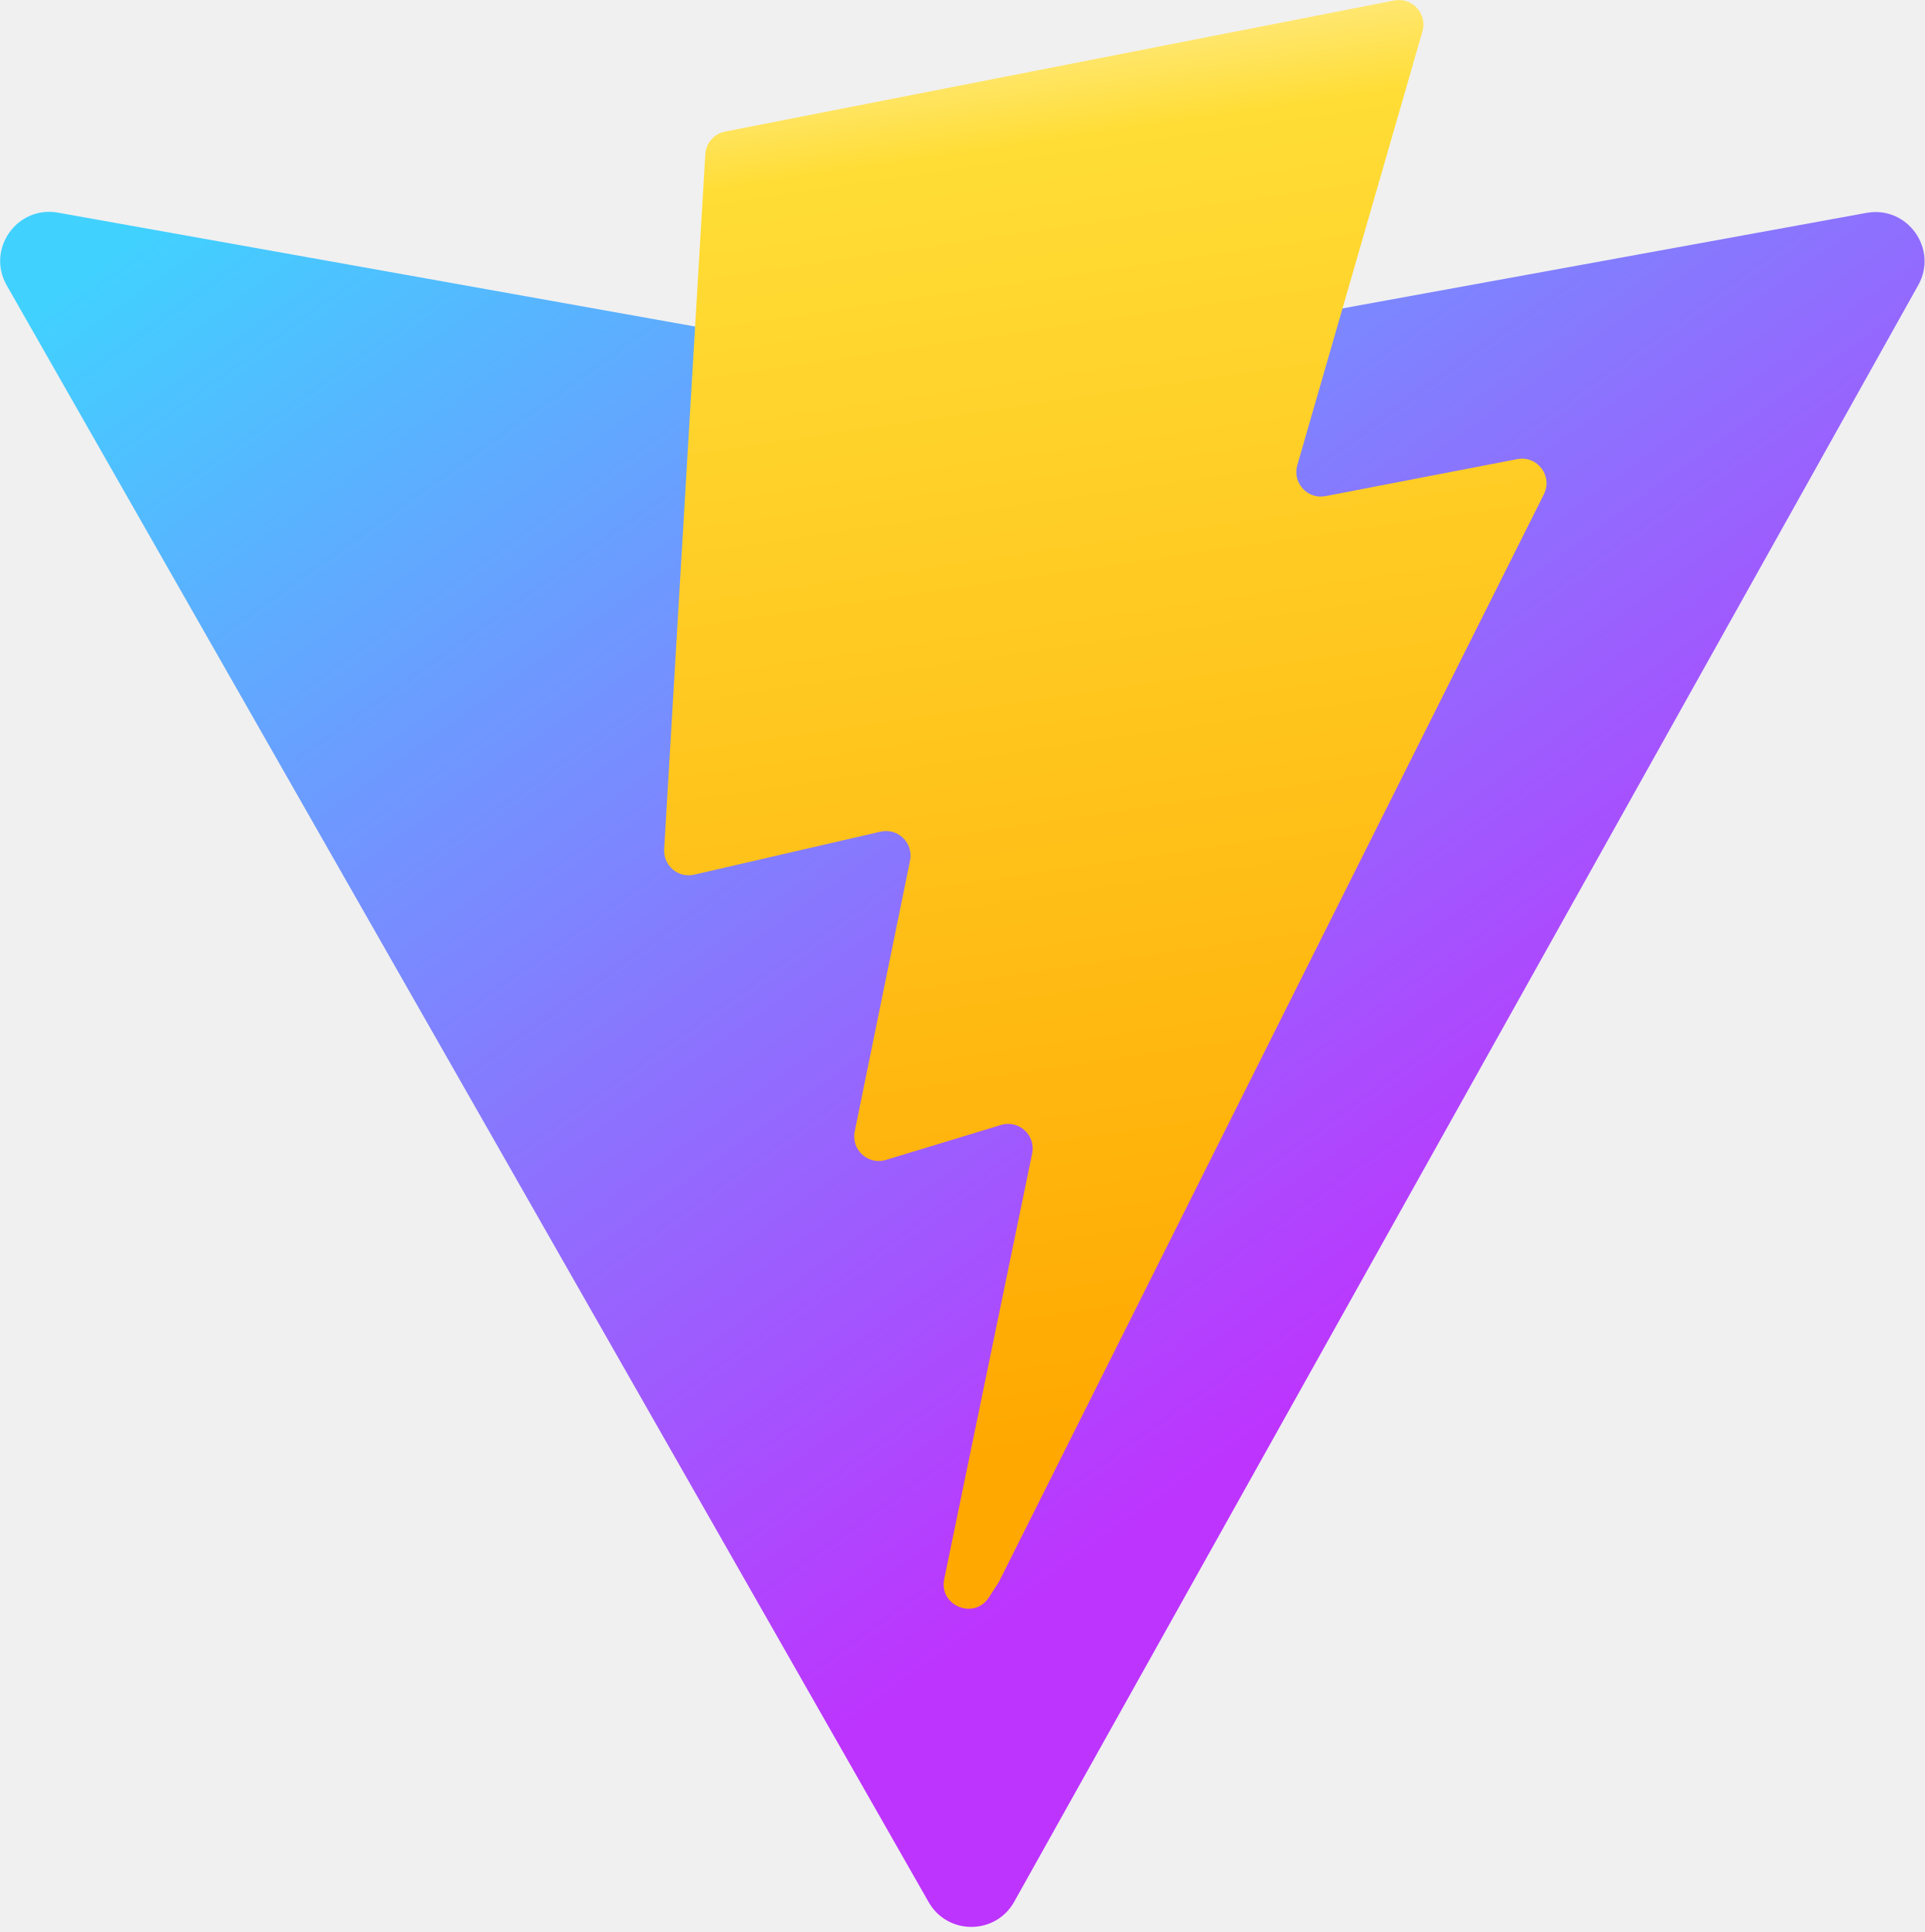
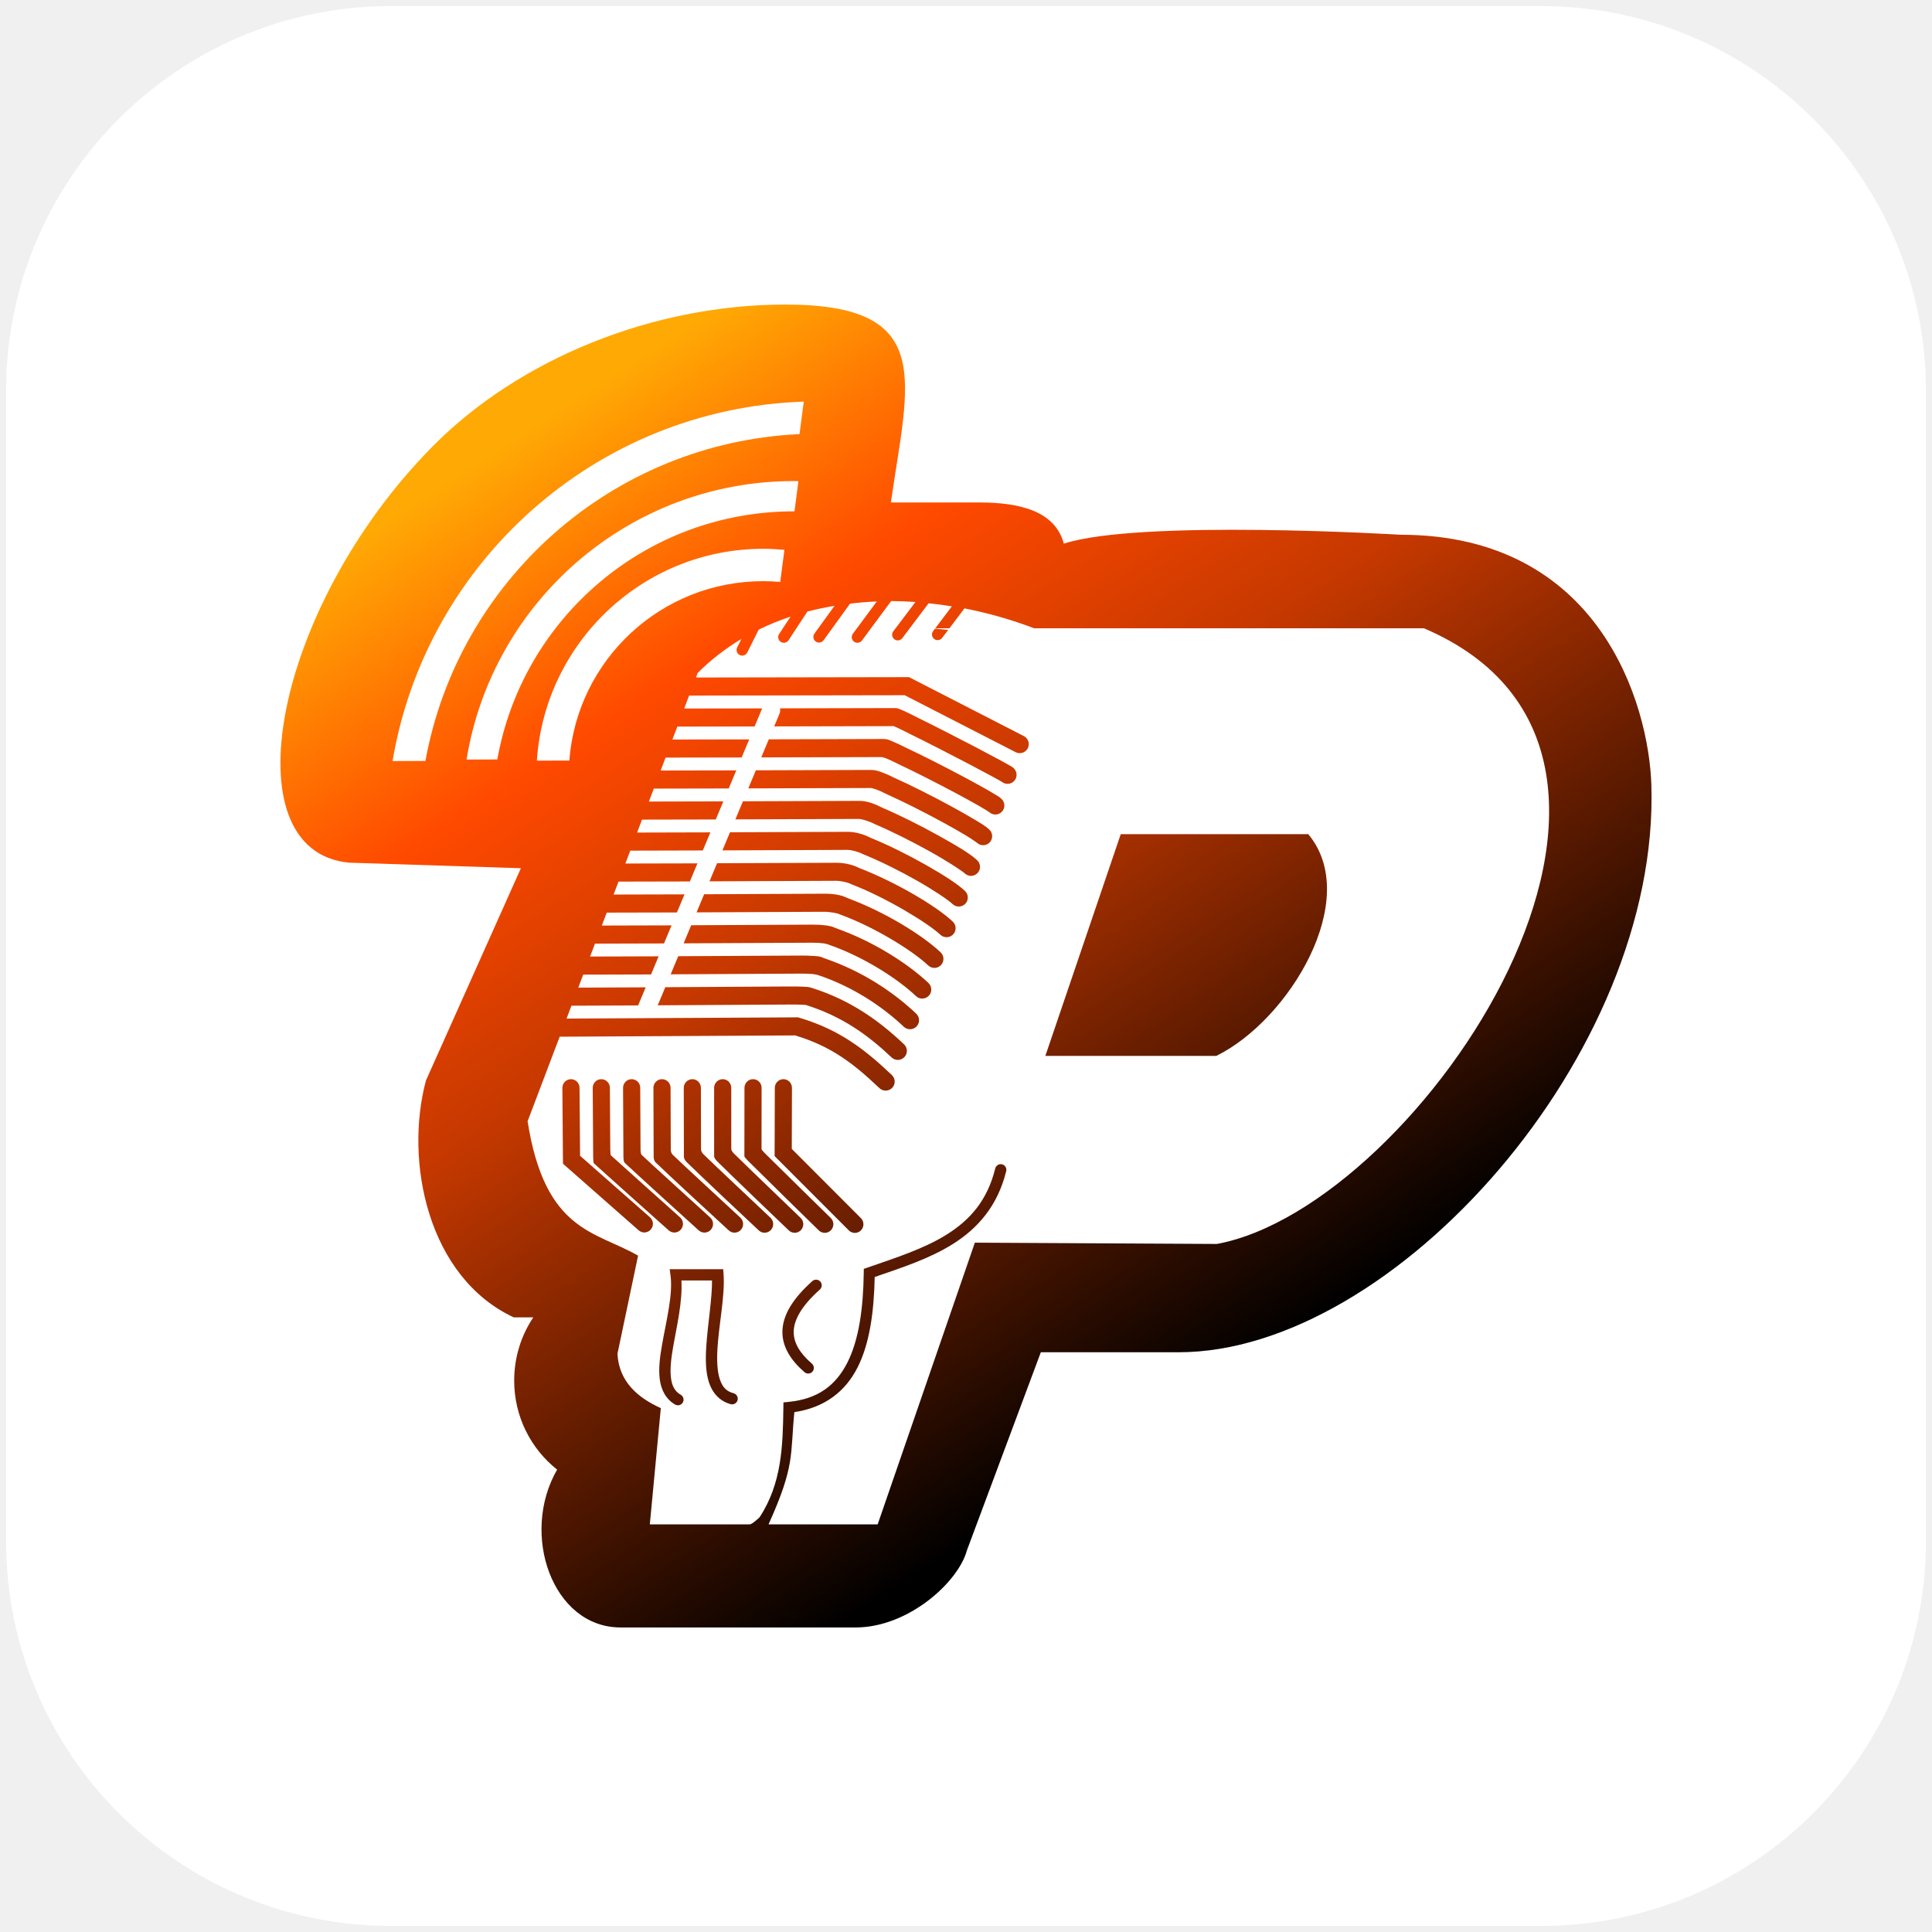
- <svg xmlns="http://www.w3.org/2000/svg" aria-hidden="true" role="img" class="iconify iconify--logos" width="31.88" height="32" preserveAspectRatio="xMidYMid meet" viewBox="0 0 256 257">
-   <defs>
-     <linearGradient id="IconifyId1813088fe1fbc01fb466" x1="-.828%" x2="57.636%" y1="7.652%" y2="78.411%">
-       <stop offset="0%" stop-color="#41D1FF" />
-       <stop offset="100%" stop-color="#BD34FE" />
+ <svg xmlns="http://www.w3.org/2000/svg" xmlns:xlink="http://www.w3.org/1999/xlink" version="1.1" id="svg2" width="467.867" height="467.867" viewBox="0 0 467.867 467.867">
+   <defs id="defs6">
+     <linearGradient id="linearGradient24539">
+       <stop style="stop-color:#ffa904;stop-opacity:1;" offset="0.128" id="stop24535" />
+       <stop style="stop-color:#ff4900;stop-opacity:1;" offset="0.343" id="stop24543" />
+       <stop style="stop-color:#c43800;stop-opacity:1;" offset="0.55" id="stop25994" />
+       <stop style="stop-color:#000000;stop-opacity:1;" offset="1" id="stop24537" />
    </linearGradient>
-     <linearGradient id="IconifyId1813088fe1fbc01fb467" x1="43.376%" x2="50.316%" y1="2.242%" y2="89.03%">
-       <stop offset="0%" stop-color="#FFEA83" />
-       <stop offset="8.333%" stop-color="#FFDD35" />
-       <stop offset="100%" stop-color="#FFA800" />
+     <linearGradient id="linearGradient3021">
+       <stop style="stop-color:#eba600;stop-opacity:1;" offset="0" id="stop3017" />
+       <stop style="stop-color:#b32410;stop-opacity:1" offset="0.516" id="stop5302" />
+       <stop style="stop-color:#000000;stop-opacity:1;" offset="1" id="stop3019" />
    </linearGradient>
+     <linearGradient xlink:href="#linearGradient3021" id="linearGradient18526-6" gradientUnits="userSpaceOnUse" x1="70.809" y1="353.826" x2="507.91" y2="353.826" />
+     <linearGradient xlink:href="#linearGradient24539" id="linearGradient24541" x1="515.957" y1="21.097" x2="613.087" y2="171.51" gradientUnits="userSpaceOnUse" gradientTransform="translate(14.49642,-47.38754)" />
  </defs>
-   <path fill="url(#IconifyId1813088fe1fbc01fb466)" d="M255.153 37.938L134.897 252.976c-2.483 4.44-8.862 4.466-11.382.048L.875 37.958c-2.746-4.814 1.371-10.646 6.827-9.67l120.385 21.517a6.537 6.537 0 0 0 2.322-.004l117.867-21.483c5.438-.991 9.574 4.796 6.877 9.62Z" />
-   <path fill="url(#IconifyId1813088fe1fbc01fb467)" d="M185.432.063L96.44 17.501a3.268 3.268 0 0 0-2.634 3.014l-5.474 92.456a3.268 3.268 0 0 0 3.997 3.378l24.777-5.718c2.318-.535 4.413 1.507 3.936 3.838l-7.361 36.047c-.495 2.426 1.782 4.5 4.151 3.78l15.304-4.649c2.372-.72 4.652 1.36 4.15 3.788l-11.698 56.621c-.732 3.542 3.979 5.473 5.943 2.437l1.313-2.028l72.516-144.72c1.215-2.423-.88-5.186-3.54-4.672l-25.505 4.922c-2.396.462-4.435-1.77-3.759-4.114l16.646-57.705c.677-2.35-1.37-4.583-3.769-4.113Z" />
+   <g id="g8" transform="translate(-125.3997,23.93359)">
+     <g id="g34698" transform="translate(123.9693,-0.773833)" style="fill:#ff0000" />
+     <g id="g34801" transform="translate(-5.027044,7.455547)">
+       <rect style="fill:#ffffff;stroke:none;stroke-width:2.939;stroke-linecap:round" id="rect4054" width="464.928" height="464.928" x="131.896" y="-29.919" ry="93.207" />
+       <g id="g34783" transform="matrix(1.82301,0,0,1.82301,-321.853,-3.164632)">
+         <g id="g27598" transform="translate(-228.7905,51.26256)" style="stroke:#ffcc00">
+           <path id="path12639" style="fill:url(#linearGradient24541);fill-opacity:1;stroke:none;stroke-width:1.532;stroke-dasharray:none" d="m 581.218,-26.29 c -17.498,0 -35.324,7.135 -46.941,18.922 C 513.194,14.022 507.253,46.322 523.239,47.85 l 22.842,0.74 -12.613,28.201 c -2.892,10.793 0.265,26.131 11.654,31.459 h 2.607 c -1.604,2.399 -2.539,5.287 -2.539,8.402 0,4.804 2.227,9.064 5.703,11.826 -4.946,8.567 -0.625,20.967 8.426,20.967 h 31.229 c 7.01,0 13.654,-6.026 14.789,-10.262 l 9.811,-26.295 h 18.316 c 28.531,0 63.941,-39.555 62.787,-75.381 -0.343,-10.641 -6.816,-33.217 -33.336,-33.217 0,0 -34.587,-2.092 -44.713,1.18 C 617.015,1.041 612.157,6.2025e-4 606.923,6.2025e-4 H 595.229 C 597.546,-16.176 601.301,-26.29 581.218,-26.29 Z m 2.436,12.896 -0.562,4.314 C 558.159,-7.925 537.763,10.389 533.397,34.339 l -4.365,0.012 c 4.464,-26.485 27.098,-46.826 54.621,-47.744 z m -1.299,10.551 c 0.198,0 0.394,0.013 0.592,0.016 l -0.523,4.01 c -0.023,-10e-5 -0.045,-0.002 -0.068,-0.002 -19.72,0 -36.067,14.21 -39.406,32.961 l -4.086,0.01 c 3.391,-20.957 21.587,-36.994 43.492,-36.994 z m -4.08,9 c 0.949,0 1.886,0.051 2.812,0.137 l -0.557,4.266 c -0.744,-0.064 -1.495,-0.104 -2.256,-0.104 -13.621,0 -24.734,10.479 -25.76,23.832 l -4.312,0.012 C 549.238,18.607 562.324,6.157 578.274,6.157 Z" />
+         </g>
+         <g id="path30380" transform="translate(0.5303301)">
+           <path style="color:#000000;fill:#ff0000;stroke-width:2.4;stroke-linecap:round;-inkscape-stroke:none" d="M 334.296,118.436 350.507,78.424" id="path30384" />
+         </g>
+         <path id="path34731" style="font-style:normal;font-variant:normal;font-weight:bold;font-stretch:normal;font-size:169.235px;font-family:'Modi Thorson Condensed Italic';-inkscape-font-specification:'Modi Thorson Condensed Italic,  Bold';fill:#ffffff;fill-opacity:1;stroke:none;stroke-width:0.924;stroke-dasharray:none" d="m 366.623,64.363 c -0.05,-3.38e-4 -0.1,0.004 -0.15,0.004 l -3.879,5.234 c -0.247,0.332 -0.717,0.401 -1.049,0.154 -0.333,-0.247 -0.403,-0.716 -0.156,-1.049 l 3.18,-4.289 c -1.193,0.043 -2.376,0.149 -3.553,0.287 l -3.518,4.863 c -0.243,0.335 -0.711,0.411 -1.047,0.168 -0.335,-0.243 -0.411,-0.711 -0.168,-1.047 l 2.668,-3.691 c -1.216,0.204 -2.421,0.446 -3.605,0.76 l -2.498,3.809 c -0.228,0.346 -0.693,0.443 -1.039,0.215 -0.346,-0.228 -0.443,-0.693 -0.215,-1.039 l 1.52,-2.314 c -1.45,0.486 -2.867,1.053 -4.236,1.729 l -1.516,3.039 c -0.185,0.37 -0.635,0.521 -1.006,0.336 -0.37,-0.185 -0.521,-0.635 -0.336,-1.006 l 0.566,-1.135 c -2.081,1.249 -4.036,2.743 -5.812,4.52 l -0.23,0.605 28.305,-0.049 2.699,1.387 12.557,6.447 c 0.591,0.303 0.823,1.027 0.52,1.617 -0.303,0.589 -1.026,0.82 -1.615,0.518 l -12.557,-6.447 -2.182,-1.119 -28.637,0.047 -0.652,1.719 c 3.798,-0.005 7.253,-0.008 10.357,-0.016 l -1.004,2.402 c -2.801,0.006 -6.636,0.011 -10.264,0.016 l -0.652,1.717 c 3.793,-0.006 7.234,-0.01 10.201,-0.018 l -1.004,2.402 c -2.691,0.007 -6.488,0.012 -10.107,0.018 l -0.652,1.717 c 3.786,-0.006 7.209,-0.011 10.045,-0.02 l -1.004,2.402 c -2.565,0.007 -6.336,0.013 -9.953,0.02 l -0.652,1.719 c 3.777,-0.008 7.181,-0.014 9.889,-0.023 L 343.178,93.375 c -2.44,0.008 -6.184,0.014 -9.797,0.02 l -0.652,1.719 c 3.576,-0.008 7.037,-0.016 9.732,-0.025 l -1.004,2.402 c -2.425,0.009 -6.265,0.017 -9.639,0.025 l -0.65,1.713 c 4.058,-0.009 7.334,-0.015 9.574,-0.023 l -1.004,2.404 c -1.989,0.008 -5.508,0.013 -9.482,0.021 l -0.65,1.717 c 4.029,-0.01 7.29,-0.016 9.418,-0.025 l -1.006,2.404 c -1.881,0.008 -5.374,0.014 -9.324,0.023 l -0.652,1.717 c 3.999,-0.01 7.243,-0.016 9.262,-0.025 l -1.004,2.402 c -1.776,0.009 -5.244,0.015 -9.168,0.025 l -0.65,1.715 9.104,-0.029 -1.006,2.408 -9.01,0.025 -0.654,1.725 8.949,-0.039 -1.002,2.404 -8.859,0.037 -0.65,1.711 27.828,-0.15 2.908,-0.019 0.172,0.051 c 5.408,1.599 8.786,4.284 12.309,7.617 0.48,0.456 0.5,1.215 0.045,1.695 -0.455,0.481 -1.214,0.502 -1.695,0.047 -3.404,-3.221 -6.314,-5.531 -11.201,-7.006 l -2.523,0.014 -28.754,0.158 -4.264,11.238 c 2.32,14.706 9.001,14.57 14.678,17.846 l -2.74,13.043 c 0.211,3.793 2.816,5.877 5.762,7.213 l -1.463,15.438 h 13.277 c 0.332,0 1.307,-0.941 1.307,-0.941 2.943,-4.491 3.09,-9.441 3.158,-14.588 l 0.01,-0.672 0.668,-0.065 c 3.957,-0.384 6.301,-2.232 7.82,-5.217 1.52,-2.985 2.114,-7.157 2.178,-11.93 l 0.008,-0.525 0.496,-0.172 c 3.741,-1.303 7.501,-2.491 10.541,-4.402 3.04,-1.911 5.371,-4.488 6.422,-8.764 0.098,-0.402 0.504,-0.649 0.906,-0.551 0.403,0.098 0.65,0.505 0.551,0.908 -1.143,4.648 -3.809,7.619 -7.08,9.676 -3.136,1.972 -6.819,3.151 -10.387,4.385 -0.102,4.654 -0.664,8.844 -2.299,12.055 -1.611,3.164 -4.368,5.308 -8.375,5.893 -0.567,5.732 0.128,7.034 -3.429,14.91 4.831,0.018 14.496,0 14.496,0 l 0.185,-0.535 12.725,-36.885 32.158,0.172 c 26.988,-4.99 67.096,-64.868 27.508,-81.781 h -51.786 c -2.947,-1.125 -6.064,-2.026 -9.262,-2.645 l -1.998,2.645 h -1.879 l 2.205,-2.92 c -1.024,-0.166 -2.053,-0.3 -3.086,-0.406 l -3.5,4.635 c -0.25,0.331 -0.72,0.396 -1.051,0.146 -0.331,-0.25 -0.396,-0.72 -0.146,-1.051 l 2.945,-3.9 c -1.025,-0.07 -2.051,-0.114 -3.076,-0.121 z m 5.67,3.668 c 0.227,0.019 0.931,0.084 1.758,0.162 l -0.803,1.062 c -0.25,0.331 -0.72,0.396 -1.051,0.146 -0.331,-0.25 -0.396,-0.72 -0.146,-1.051 z m -5.32,10.547 c 0.32,-0.002 0.368,0.046 0.459,0.074 0.091,0.028 0.169,0.058 0.254,0.092 0.17,0.067 0.362,0.153 0.59,0.258 0.45,0.208 1.034,0.496 1.697,0.836 2.185,1.07 5.232,2.629 7.781,3.963 1.274,0.667 2.423,1.275 3.279,1.74 0.428,0.233 0.782,0.429 1.049,0.582 0.134,0.077 0.246,0.142 0.342,0.201 0.096,0.059 0.117,0.039 0.338,0.248 0.481,0.456 0.502,1.216 0.045,1.697 -0.456,0.481 -1.216,0.502 -1.697,0.045 0.181,0.172 0.105,0.085 0.049,0.051 -0.056,-0.035 -0.15,-0.092 -0.27,-0.16 -0.239,-0.137 -0.583,-0.327 -1.002,-0.555 -0.838,-0.455 -1.979,-1.062 -3.246,-1.725 -2.533,-1.325 -5.573,-2.881 -7.723,-3.934 l -0.01,-0.004 -0.01,-0.006 c -0.653,-0.335 -1.222,-0.615 -1.629,-0.803 -0.199,-0.092 -0.359,-0.161 -0.459,-0.201 -0.64,0.003 -8.264,0.02 -15.873,0.037 l 0.713,-1.705 c 0.093,-0.23 0.108,-0.472 0.06,-0.697 7.495,-0.017 14.957,-0.033 15.262,-0.035 z m -1.582,4.109 h 0.002 c 0.692,-0.004 0.896,0.173 1.377,0.371 0.471,0.194 1.031,0.457 1.637,0.768 l 0.033,0.016 c 2.24,1.047 5.172,2.543 7.648,3.863 1.245,0.664 2.371,1.281 3.236,1.777 0.433,0.248 0.8,0.466 1.092,0.648 0.292,0.183 0.46,0.267 0.723,0.516 0.482,0.456 0.505,1.216 0.049,1.697 -0.455,0.481 -1.214,0.503 -1.695,0.049 0.104,0.099 -0.096,-0.069 -0.346,-0.225 -0.249,-0.156 -0.597,-0.363 -1.014,-0.602 -0.832,-0.477 -1.942,-1.087 -3.172,-1.742 -2.459,-1.311 -5.4,-2.81 -7.576,-3.826 l -0.019,-0.012 -0.021,-0.01 c -0.574,-0.295 -1.097,-0.539 -1.486,-0.699 -0.39,-0.16 -0.836,-0.187 -0.451,-0.189 -0.818,0.005 -8.516,0.023 -16.188,0.043 l 1.004,-2.402 c 7.342,-0.02 14.458,-0.037 15.168,-0.041 z m -1.58,4.109 h 0.002 c 0.551,-0.003 0.948,0.139 1.449,0.32 0.497,0.18 1.044,0.423 1.607,0.711 l 0.019,0.01 c 2.292,1.023 5.126,2.462 7.537,3.773 1.215,0.661 2.32,1.288 3.193,1.814 0.873,0.526 1.444,0.865 1.902,1.299 0.481,0.455 0.501,1.214 0.047,1.695 -0.455,0.482 -1.215,0.504 -1.697,0.049 -0.016,-0.015 -0.664,-0.487 -1.492,-0.986 -0.829,-0.499 -1.91,-1.113 -3.102,-1.762 -2.384,-1.297 -5.221,-2.737 -7.426,-3.719 l -0.029,-0.014 -0.029,-0.016 c -0.492,-0.253 -0.969,-0.461 -1.346,-0.598 -0.377,-0.136 -0.709,-0.175 -0.619,-0.176 -1.21,0.007 -8.737,0.028 -16.328,0.051 l 1.004,-2.404 c 7.284,-0.022 14.206,-0.04 15.307,-0.047 z m -1.576,4.109 c 1.032,-0.006 2.045,0.386 3.088,0.92 2.344,0.998 5.091,2.384 7.441,3.689 2.372,1.317 4.21,2.4 5.141,3.281 0.482,0.456 0.503,1.216 0.047,1.697 -0.456,0.482 -1.216,0.503 -1.697,0.047 -0.335,-0.317 -2.347,-1.644 -4.656,-2.926 -2.309,-1.282 -5.044,-2.664 -7.279,-3.611 l -0.039,-0.018 -0.039,-0.021 c -0.81,-0.416 -1.797,-0.659 -1.992,-0.658 -1.615,0.01 -8.965,0.032 -16.467,0.057 l 1.004,-2.402 c 7.223,-0.024 13.957,-0.046 15.449,-0.055 z m -1.582,4.111 h 0.002 c 1.053,-0.006 2.145,0.31 3.109,0.803 2.391,0.971 5.047,2.304 7.334,3.602 2.313,1.312 4.182,2.503 5.184,3.451 0.481,0.455 0.504,1.214 0.049,1.695 -0.455,0.481 -1.214,0.502 -1.695,0.047 -0.58,-0.549 -2.485,-1.84 -4.719,-3.107 -2.234,-1.267 -4.864,-2.587 -7.131,-3.502 l -0.051,-0.021 -0.049,-0.025 c -0.623,-0.32 -1.535,-0.546 -2.018,-0.543 -2.028,0.012 -9.2,0.037 -16.605,0.064 l 1.004,-2.404 c 7.153,-0.026 13.697,-0.047 15.586,-0.059 z m 36.32,0.314 h 24.912 c 7.189,8.614 -2.552,24.725 -12.225,29.455 h -22.703 z m -37.896,3.795 c 1.119,-0.006 2.228,0.225 3.139,0.689 4.9,1.897 10.259,5.061 12.447,7.131 0.481,0.455 0.502,1.214 0.047,1.695 -0.455,0.481 -1.214,0.503 -1.695,0.049 -1.594,-1.507 -7.163,-4.917 -11.764,-6.684 l -0.06,-0.023 -0.055,-0.029 c -0.414,-0.213 -1.319,-0.434 -2.045,-0.43 -2.451,0.015 -9.443,0.041 -16.746,0.07 l 1.004,-2.404 c 7.079,-0.028 13.437,-0.049 15.729,-0.062 z m -1.582,4.111 h 0.002 c 1.208,-0.007 2.268,0.122 3.158,0.572 4.989,1.842 9.969,4.926 12.389,7.215 0.482,0.456 0.505,1.216 0.049,1.697 -0.456,0.48 -1.215,0.5 -1.695,0.045 -1.993,-1.886 -7.007,-5.052 -11.678,-6.758 l -0.07,-0.025 -0.066,-0.033 c -0.168,-0.086 -1.13,-0.318 -2.072,-0.312 -2.883,0.017 -9.691,0.047 -16.885,0.078 l 1.004,-2.406 c 6.996,-0.031 13.163,-0.056 15.865,-0.072 z m -1.578,4.109 h 0.002 c 0.661,-0.005 1.269,0.028 1.795,0.094 0.513,0.065 0.913,0.129 1.373,0.357 5.079,1.784 9.67,4.773 12.34,7.301 0.482,0.456 0.505,1.216 0.049,1.697 -0.456,0.482 -1.216,0.503 -1.697,0.047 -2.37,-2.244 -6.85,-5.189 -11.594,-6.834 l -0.08,-0.027 -0.074,-0.037 c 0.078,0.04 -0.223,-0.072 -0.615,-0.121 -0.392,-0.049 -0.912,-0.08 -1.482,-0.076 -3.32,0.02 -9.947,0.05 -17.027,0.084 l 1.006,-2.404 c 6.909,-0.034 12.888,-0.061 16.006,-0.08 z m -1.58,4.107 h 0.002 c 0.719,-0.005 1.349,0.015 1.861,0.057 0.5,0.041 0.768,0.003 1.332,0.281 5.155,1.726 9.341,4.605 12.273,7.381 0.481,0.455 0.504,1.214 0.049,1.695 -0.456,0.482 -1.216,0.503 -1.697,0.047 -2.736,-2.59 -6.689,-5.32 -11.508,-6.906 l -0.09,-0.029 -0.08,-0.043 c 0.332,0.17 -0.058,2.8e-4 -0.471,-0.033 -0.413,-0.034 -0.99,-0.053 -1.656,-0.049 -3.765,0.022 -10.207,0.056 -17.166,0.092 l 1.006,-2.406 c 6.816,-0.036 12.605,-0.063 16.145,-0.084 z m -1.578,4.109 c 0.782,-0.005 1.437,0.005 1.932,0.023 0.247,0.009 0.455,0.018 0.633,0.035 0.089,0.008 0.17,0.021 0.262,0.037 0.062,0.011 0.135,0.021 0.244,0.059 5.316,1.66 9.119,4.465 12.357,7.529 0.482,0.456 0.505,1.216 0.049,1.697 -0.455,0.482 -1.215,0.504 -1.697,0.049 -3.087,-2.921 -6.518,-5.444 -11.404,-6.975 -0.014,-0.002 -0.014,-0.004 -0.037,-0.006 -0.101,-0.01 -0.274,-0.021 -0.494,-0.029 -0.44,-0.017 -1.07,-0.024 -1.828,-0.019 -4.219,0.026 -10.534,0.062 -17.307,0.1 l 1.004,-2.406 c 6.717,-0.038 12.318,-0.07 16.287,-0.094 z m -28.834,12.307 c 0.012,-8e-5 0.023,0.006 0.035,0.006 0.13,0.003 0.257,0.029 0.377,0.074 0.008,0.003 0.018,6.6e-4 0.025,0.004 0.002,6.8e-4 0.002,0.003 0.004,0.004 0.004,0.001 0.006,0.004 0.01,0.006 0.129,0.054 0.249,0.133 0.352,0.232 0.002,0.002 0.004,0.002 0.006,0.004 h 0.002 l 0.002,0.004 0.008,0.008 0.002,0.002 c 0.101,0.102 0.178,0.224 0.234,0.354 3.4e-4,8e-4 0.002,0.001 0.002,0.002 0.002,0.003 0.004,0.005 0.006,0.008 10e-4,0.002 10e-4,0.006 0.002,0.008 0.056,0.137 0.087,0.283 0.088,0.434 v 0.021 l 0.066,8.229 0.006,0.781 9.281,8.168 c 0.009,0.007 0.017,0.015 0.025,0.023 0.003,0.004 0.007,0.008 0.01,0.012 0.046,0.044 0.089,0.093 0.127,0.145 l 0.006,0.008 h 0.002 c 10e-4,0.001 9.1e-4,0.003 0.002,0.004 0.038,0.052 0.072,0.108 0.102,0.166 0.003,0.005 0.005,0.011 0.008,0.016 0.003,0.008 0.005,0.015 0.008,0.023 0.023,0.05 0.043,0.102 0.059,0.154 0.005,0.016 0.008,0.031 0.012,0.047 0.015,0.06 0.025,0.12 0.031,0.182 0,0.004 0.002,0.009 0.002,0.012 v 0.002 c 0.003,0.068 10e-4,0.136 -0.008,0.203 -0.002,0.015 -0.006,0.03 -0.008,0.045 -0.009,0.067 -0.023,0.133 -0.043,0.197 -0.023,0.066 -0.051,0.13 -0.086,0.191 -0.002,0.004 -0.006,0.006 -0.008,0.01 -2.8e-4,4.4e-4 2.2e-4,0.002 0,0.002 -0.002,0.003 -0.005,0.005 -0.008,0.008 -3.3e-4,3.8e-4 3.7e-4,0.002 0,0.002 -0.035,0.062 -0.076,0.12 -0.121,0.174 -3.4e-4,4.1e-4 3.4e-4,0.002 0,0.002 -0.012,0.014 -0.026,0.025 -0.039,0.039 -3.3e-4,3.4e-4 3.2e-4,0.002 0,0.002 -0.005,0.005 -0.011,0.007 -0.016,0.012 -0.079,0.079 -0.169,0.145 -0.266,0.197 -0.006,0.003 -0.01,0.009 -0.016,0.012 -0.009,0.005 -0.018,0.011 -0.027,0.016 -0.005,0.003 -0.012,10e-4 -0.018,0.004 -0.12,0.057 -0.249,0.093 -0.383,0.105 -0.007,6.2e-4 -0.013,0.005 -0.019,0.006 -0.024,0.002 -0.046,0.002 -0.068,0.002 -0.007,6e-5 -0.014,-0.004 -0.021,-0.004 -0.106,-0.002 -0.21,-0.02 -0.311,-0.051 -0.007,-0.002 -0.015,-0.002 -0.021,-0.004 -0.01,-0.003 -0.019,-0.005 -0.029,-0.008 -0.006,-0.002 -0.01,-0.008 -0.016,-0.01 -0.125,-0.046 -0.242,-0.111 -0.346,-0.199 -0.004,-0.003 -0.01,-0.004 -0.014,-0.008 l -0.06,-0.055 -9.992,-8.793 v -0.002 l -0.01,-0.84 -0.072,-9.203 v -0.002 -0.023 c -1e-5,-6.5e-4 10e-6,-0.001 0,-0.002 -0.002,-0.152 0.029,-0.301 0.084,-0.439 2.1e-4,-5.1e-4 -2e-4,-10e-4 0,-0.002 0.055,-0.138 0.137,-0.264 0.242,-0.373 3.6e-4,-3.7e-4 -3.6e-4,-0.002 0,-0.002 0.106,-0.109 0.233,-0.194 0.369,-0.252 0.136,-0.058 0.282,-0.091 0.434,-0.092 v -0.002 z m 4.037,0.004 c 0.006,-2e-5 0.011,0.004 0.018,0.004 0.14,10e-4 0.276,0.028 0.404,0.078 0.005,0.002 0.011,0.002 0.016,0.004 10e-4,5.5e-4 0.003,0.001 0.004,0.002 0.134,0.056 0.258,0.138 0.363,0.242 10e-4,0.001 0.003,9.4e-4 0.004,0.002 l 0.008,0.01 c 0.209,0.213 0.329,0.5 0.332,0.801 v 0.025 c 0.003,0.359 0.039,6.397 0.053,8.209 9e-5,0.013 0.002,0.019 0.002,0.031 0.005,0.385 0.033,0.661 0.08,0.711 8.9e-4,0.001 10e-4,0.005 0.002,0.006 0.027,0.027 0.72,0.644 0.893,0.801 1.438,1.303 6.173,5.535 7.432,6.662 0.146,0.13 0.854,0.766 0.859,0.771 10e-6,0 0.002,-1e-5 0.002,0 0.009,0.008 0.017,0.015 0.023,0.021 3.2e-4,3.1e-4 0.002,-3.1e-4 0.002,0 0.213,0.201 0.341,0.477 0.359,0.768 0.019,0.302 -0.081,0.602 -0.281,0.832 -0.012,0.014 -0.024,0.027 -0.037,0.041 -3.4e-4,3.6e-4 -0.002,-3.5e-4 -0.002,0 -0.098,0.102 -0.212,0.185 -0.338,0.244 -4.7e-4,2.3e-4 -10e-4,-2.2e-4 -0.002,0 -0.125,0.059 -0.26,0.094 -0.4,0.104 -6.4e-4,4e-5 -0.001,-4e-5 -0.002,0 -0.023,0.002 -0.046,0.004 -0.068,0.004 -10e-4,1e-5 -0.003,-1e-5 -0.004,0 -0.136,4.9e-4 -0.269,-0.024 -0.395,-0.07 -0.001,-4.8e-4 -0.003,-0.001 -0.004,-0.002 -5.5e-4,-2.1e-4 -10e-4,2.1e-4 -0.002,0 -0.003,-0.001 -0.005,-0.003 -0.008,-0.004 -0.121,-0.047 -0.234,-0.115 -0.334,-0.201 -0.002,-0.002 -0.005,-0.004 -0.008,-0.006 -5e-5,-3e-5 -0.002,5e-5 -0.002,0 -0.003,-0.002 -0.025,-0.021 -0.062,-0.055 -0.727,-0.64 -9.585,-8.56 -9.887,-8.863 -0.052,-0.053 -0.086,-0.356 -0.09,-0.805 -0.016,-2.001 -0.056,-8.796 -0.059,-9.186 -10e-4,-0.015 -0.002,-0.024 -0.002,-0.025 -5e-4,-0.153 0.03,-0.301 0.086,-0.439 0.056,-0.138 0.139,-0.266 0.244,-0.373 0.103,-0.105 0.225,-0.186 0.357,-0.244 0.005,-0.002 0.009,-0.006 0.014,-0.008 0.134,-0.057 0.279,-0.088 0.428,-0.09 6.6e-4,0 10e-4,1e-5 0.002,0 z m 4.035,0.002 c 0.301,-10e-4 0.59,0.116 0.805,0.33 l 0.01,0.01 c 0.209,0.212 0.327,0.499 0.33,0.799 v 0.025 c 0.003,0.299 0.028,6.684 0.041,8.193 0.002,0.347 0.061,0.616 0.158,0.713 0.544,0.545 8.967,8.176 9.09,8.299 0.011,0.01 0.019,0.018 0.025,0.023 0.213,0.203 0.34,0.477 0.357,0.766 0.019,0.3 -0.08,0.599 -0.281,0.83 -0.012,0.014 -0.025,0.029 -0.039,0.043 -0.195,0.203 -0.46,0.327 -0.74,0.346 -0.024,0.002 -0.048,0.002 -0.07,0.002 -0.276,0.002 -0.545,-0.097 -0.754,-0.281 -0.006,-0.005 -0.027,-0.024 -0.062,-0.055 -0.605,-0.533 -9.182,-8.328 -9.787,-8.934 -0.105,-0.106 -0.167,-0.397 -0.17,-0.77 -0.014,-1.667 -0.044,-8.842 -0.047,-9.166 v -0.023 c 10e-6,-0.308 0.124,-0.6 0.334,-0.812 0.21,-0.213 0.496,-0.336 0.801,-0.338 z m 4.031,0 c 0.3,-10e-4 0.591,0.117 0.805,0.33 l 0.008,0.01 c 0.209,0.212 0.329,0.498 0.332,0.797 v 0.025 c 0.002,0.24 0.017,6.969 0.027,8.176 0.002,0.278 0.088,0.534 0.234,0.68 0.814,0.817 8.814,8.181 8.998,8.365 0.012,0.011 0.02,0.019 0.025,0.023 0.212,0.205 0.334,0.479 0.35,0.766 0.018,0.299 -0.08,0.596 -0.281,0.826 -0.013,0.015 -0.026,0.03 -0.039,0.043 -0.196,0.203 -0.462,0.325 -0.742,0.344 -0.023,0.002 -0.044,0.004 -0.066,0.004 -0.276,0.002 -0.545,-0.098 -0.754,-0.281 -0.009,-0.008 -0.029,-0.026 -0.061,-0.055 -0.484,-0.427 -8.778,-8.097 -9.686,-9.006 -0.157,-0.158 -0.25,-0.431 -0.252,-0.73 -0.011,-1.333 -0.028,-8.888 -0.031,-9.148 0,-0.013 -9.9e-4,-0.019 0,-0.023 9.9e-4,-0.308 0.124,-0.598 0.334,-0.809 0.209,-0.212 0.494,-0.335 0.799,-0.336 z m 4.035,0 c 0.3,0 0.588,0.117 0.801,0.33 l 0.008,0.01 c 0.209,0.212 0.326,0.497 0.33,0.795 v 0.025 c 0.002,0.18 0.009,7.254 0.016,8.16 0.002,0.208 0.117,0.449 0.312,0.645 1.087,1.088 8.657,8.186 8.902,8.432 0.012,0.011 0.021,0.018 0.025,0.021 0.212,0.207 0.33,0.483 0.346,0.768 0.016,0.297 -0.081,0.593 -0.283,0.824 l -0.039,0.041 c -0.196,0.202 -0.461,0.326 -0.74,0.344 -0.023,0.002 -0.044,0.004 -0.066,0.004 -0.276,0.002 -0.546,-0.099 -0.754,-0.281 -0.012,-0.01 -0.032,-0.029 -0.06,-0.055 -0.364,-0.32 -8.369,-7.864 -9.58,-9.076 -0.21,-0.211 -0.336,-0.471 -0.338,-0.695 -0.007,-1 -0.016,-8.933 -0.018,-9.127 v -0.025 c 0.003,-0.309 0.129,-0.596 0.338,-0.805 0.208,-0.209 0.495,-0.333 0.801,-0.334 z m 4.031,0 c 0.299,0 0.587,0.118 0.801,0.33 0.003,0.003 0.006,0.007 0.008,0.01 0.208,0.211 0.328,0.496 0.332,0.793 9.7e-4,0.006 0,0.015 0,0.025 10e-4,0.12 -0.003,7.539 0.002,8.143 0.001,0.139 0.145,0.367 0.389,0.611 1.358,1.36 8.501,8.19 8.807,8.498 0.014,0.013 0.021,0.02 0.023,0.023 0.212,0.208 0.33,0.482 0.344,0.764 0.015,0.295 -0.082,0.593 -0.285,0.824 l -0.039,0.041 c -0.196,0.201 -0.46,0.323 -0.738,0.342 -0.023,0.001 -0.046,0.002 -0.07,0.002 -0.275,0.002 -0.54,-0.098 -0.748,-0.279 -0.015,-0.013 -0.036,-0.03 -0.061,-0.055 -0.243,-0.213 -7.968,-7.632 -9.48,-9.146 -0.263,-0.264 -0.416,-0.509 -0.418,-0.658 -0.005,-0.667 -9.6e-4,-8.979 -0.002,-9.109 0,-0.011 -9.9e-4,-0.019 0,-0.025 0.004,-0.31 0.13,-0.594 0.338,-0.801 0.207,-0.207 0.492,-0.331 0.799,-0.332 z m 4.033,0 c 0.299,0.001 0.586,0.118 0.799,0.33 l 0.01,0.01 c 0.207,0.211 0.325,0.494 0.33,0.791 v 0.025 c 10e-6,0.06 -0.012,7.824 -0.01,8.125 9.9e-4,0.07 0.171,0.285 0.463,0.578 1.631,1.633 8.344,8.194 8.713,8.562 0.015,0.014 0.022,0.022 0.023,0.023 0.212,0.21 0.328,0.485 0.342,0.766 0.014,0.293 -0.085,0.588 -0.289,0.82 -0.013,0.014 -0.025,0.028 -0.039,0.041 -0.196,0.201 -0.459,0.323 -0.736,0.342 -0.023,0.001 -0.046,0.002 -0.07,0.002 -0.275,0.002 -0.54,-0.097 -0.748,-0.277 -0.018,-0.015 -0.038,-0.035 -0.06,-0.057 -0.121,-0.106 -7.562,-7.401 -9.377,-9.219 -0.315,-0.315 -0.499,-0.546 -0.5,-0.621 -0.003,-0.333 0.012,-9.025 0.012,-9.09 v -0.025 c 0.006,-0.311 0.135,-0.594 0.342,-0.799 0.206,-0.205 0.489,-0.328 0.797,-0.328 z m 4.033,0 h 0.002 c 0.629,0.003 1.137,0.519 1.135,1.154 l -0.023,8.109 9.182,9.195 c 0.446,0.447 0.45,1.174 0.008,1.625 -0.443,0.451 -1.164,0.455 -1.611,0.008 l -9.859,-9.873 0.027,-9.072 c 0.002,-0.634 0.512,-1.147 1.141,-1.146 z m -15.105,25.242 h 7.111 l 0.049,0.699 c 0.196,2.805 -0.61,6.563 -0.809,9.773 -0.099,1.605 -0.04,3.059 0.293,4.098 0.333,1.039 0.829,1.638 1.844,1.91 0.4,0.107 0.638,0.518 0.531,0.918 -0.107,0.401 -0.519,0.639 -0.92,0.531 -1.5,-0.402 -2.45,-1.543 -2.885,-2.902 -0.435,-1.359 -0.464,-2.96 -0.359,-4.648 0.192,-3.111 0.795,-6.473 0.768,-8.879 h -4.062 c 0.156,2.855 -0.619,6.045 -1.111,8.871 -0.27,1.548 -0.42,2.969 -0.281,4.057 0.139,1.088 0.494,1.788 1.301,2.254 0.359,0.207 0.481,0.667 0.273,1.025 -0.207,0.358 -0.665,0.48 -1.023,0.273 -1.252,-0.723 -1.864,-1.992 -2.039,-3.363 -0.175,-1.372 0.012,-2.9 0.291,-4.502 0.558,-3.204 1.481,-6.727 1.143,-9.266 z m 19.49,1.393 c 0.199,0.011 0.385,0.1 0.518,0.248 0.277,0.309 0.251,0.784 -0.059,1.061 -2.505,2.239 -3.444,4.077 -3.473,5.582 -0.029,1.506 0.827,2.884 2.416,4.264 0.312,0.271 0.346,0.744 0.076,1.057 -0.271,0.314 -0.745,0.348 -1.059,0.076 -1.766,-1.533 -2.973,-3.329 -2.934,-5.424 0.04,-2.095 1.303,-4.287 3.973,-6.674 0.148,-0.132 0.343,-0.2 0.541,-0.189 z" />
+       </g>
+     </g>
+   </g>
</svg>
